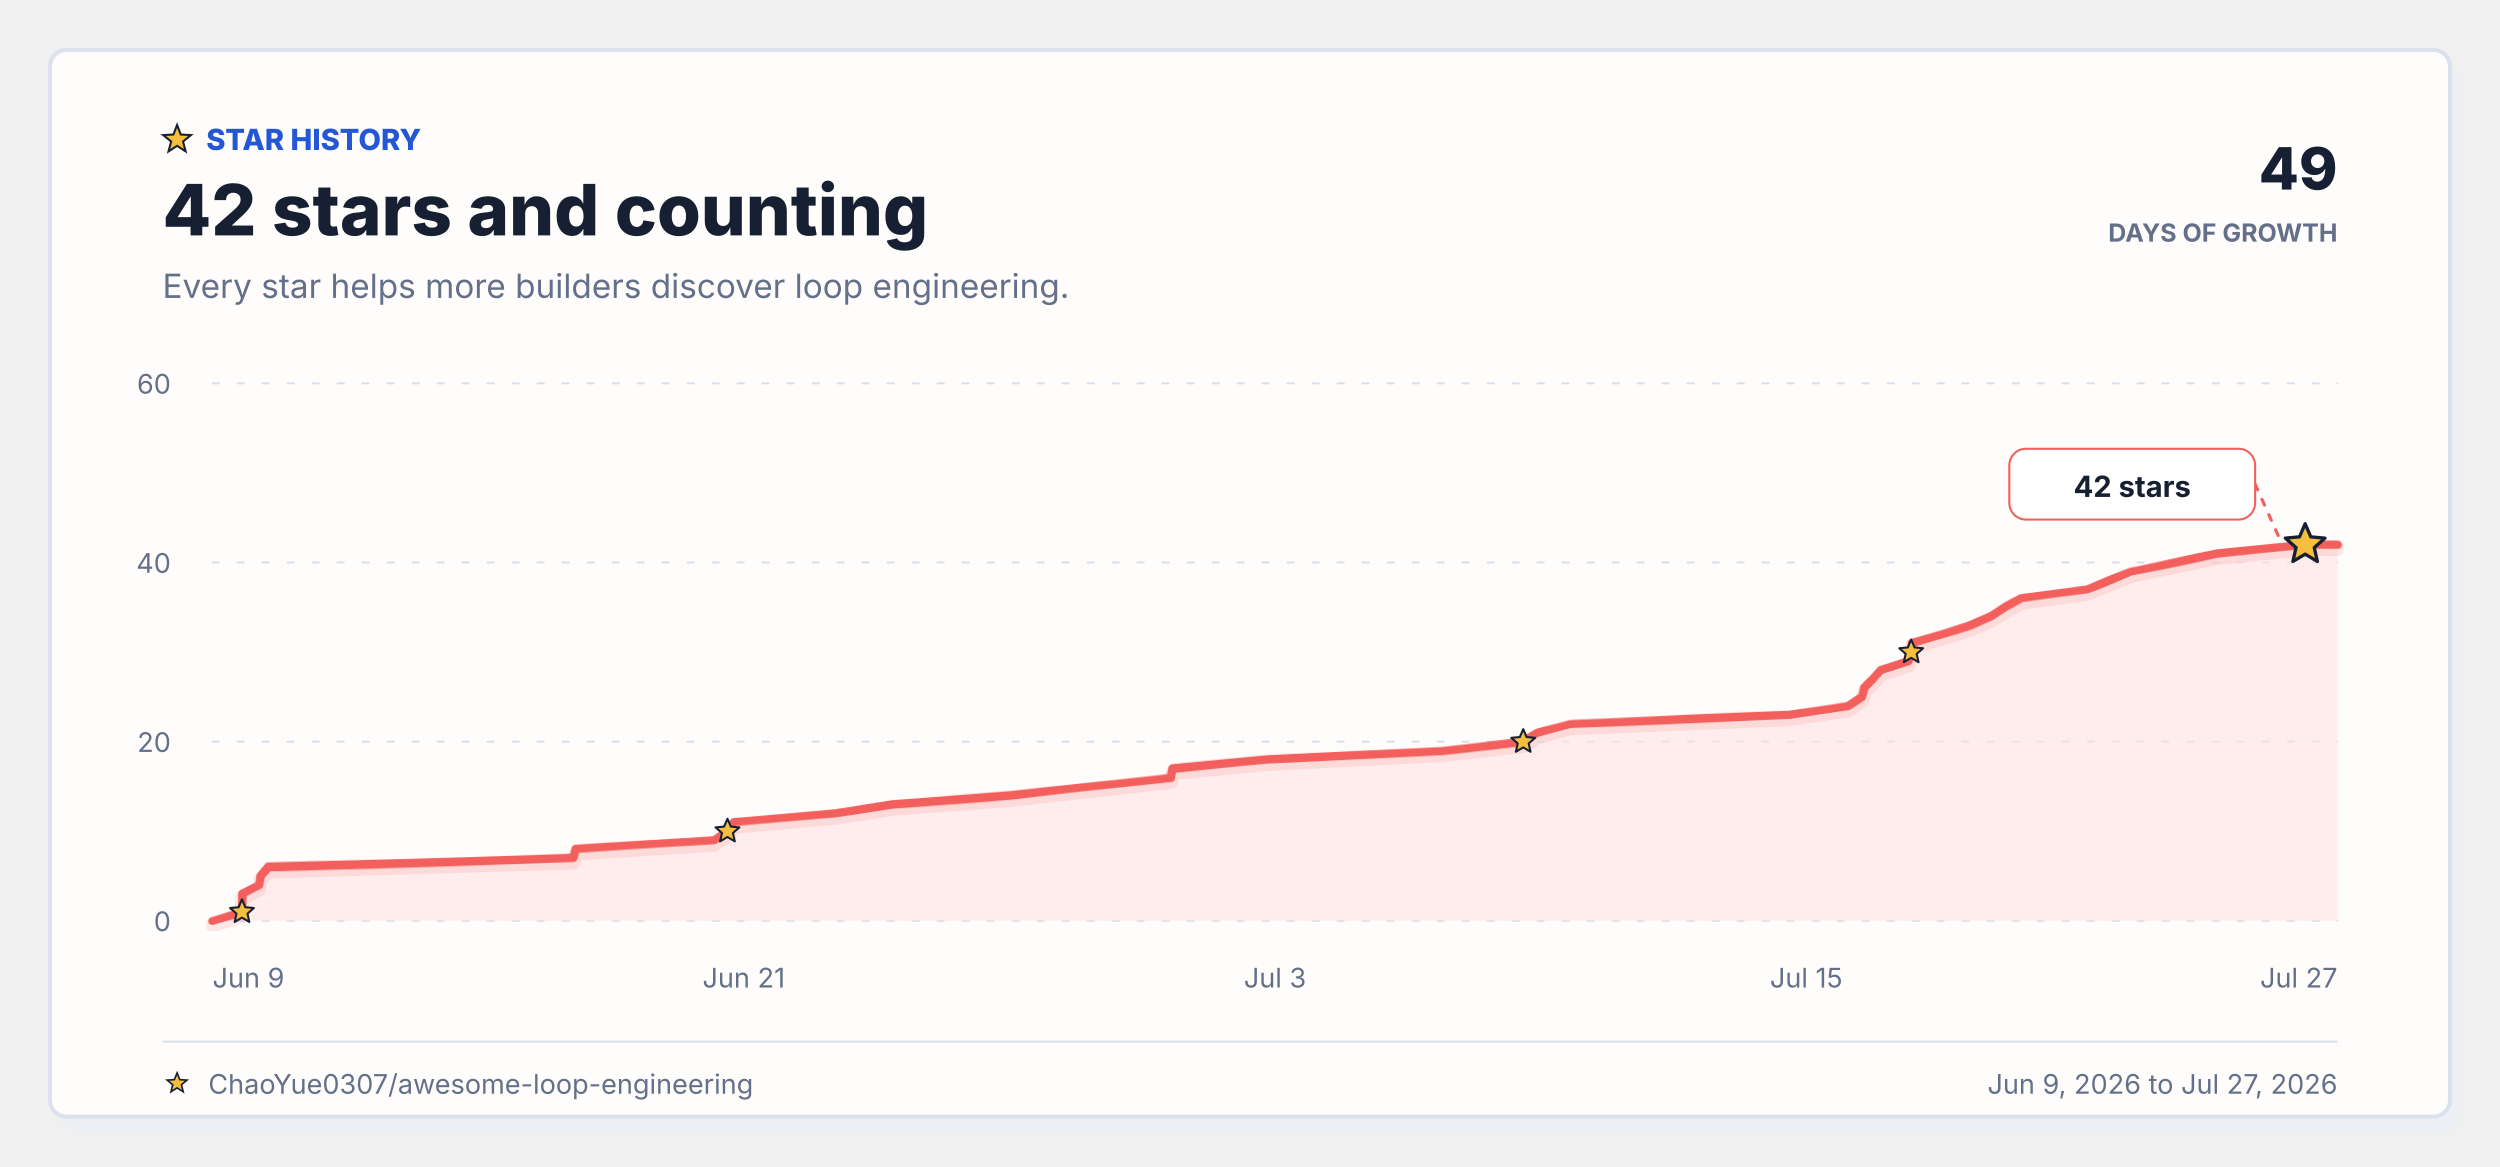
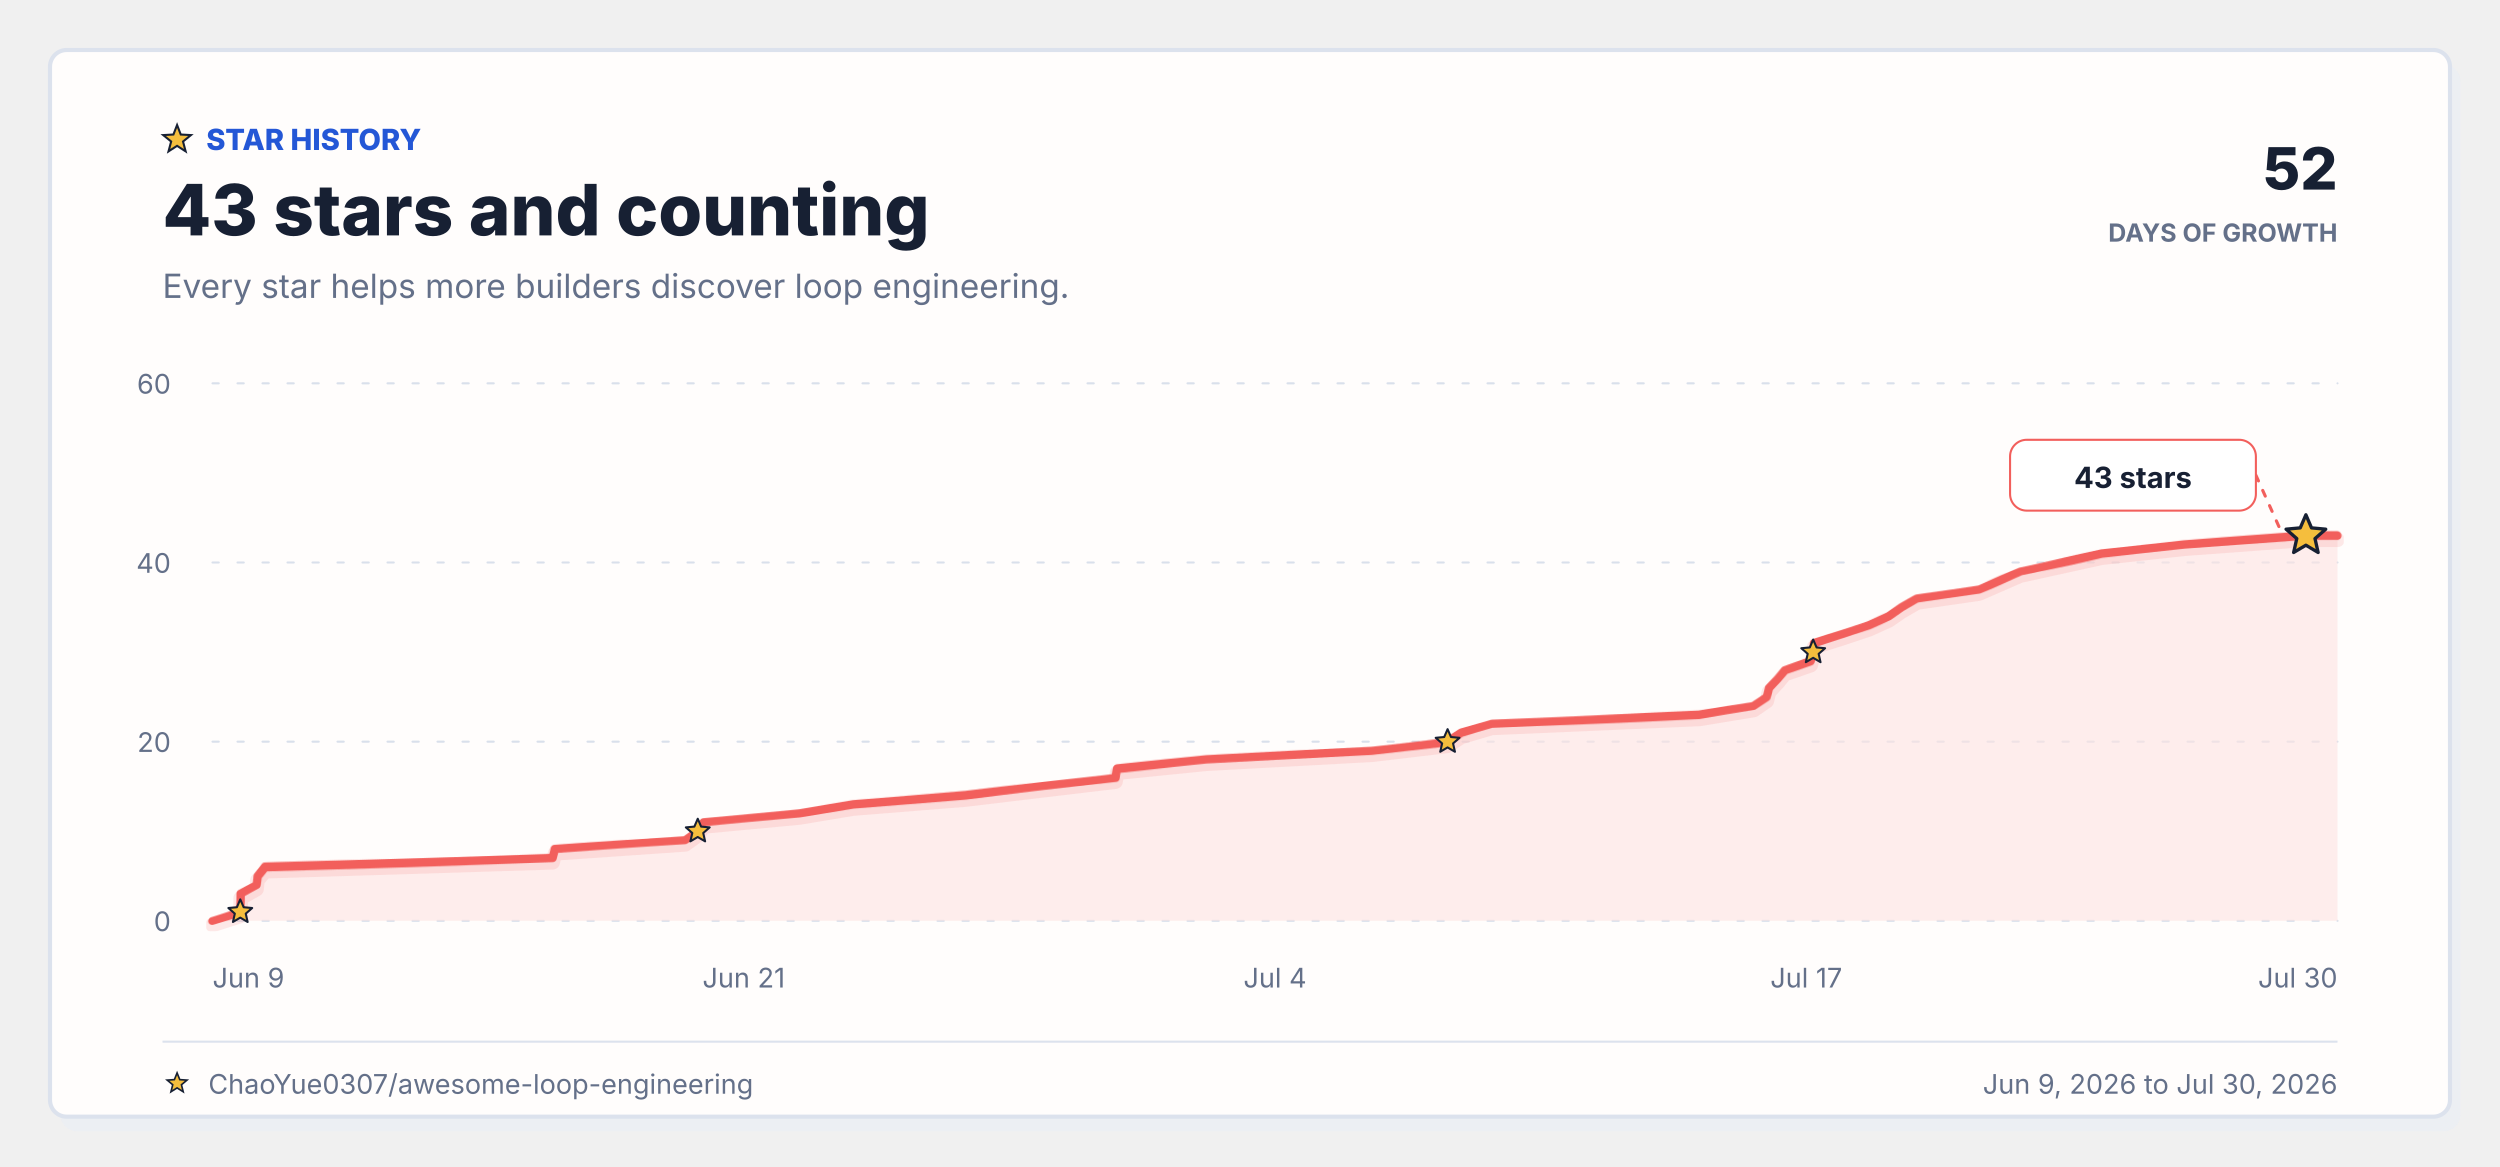
<svg xmlns="http://www.w3.org/2000/svg" width="1200" height="560" viewBox="0 0 1200 560" role="img" aria-labelledby="title desc">
  <style>
    text { font-family: ui-rounded, 'SF Pro Rounded', 'Nunito Sans', -apple-system, BlinkMacSystemFont, 'Segoe UI', sans-serif; letter-spacing: 0; }
  </style>
  <defs>
    <filter id="rough-line" x="-3%" y="-6%" width="106%" height="112%">
      <feTurbulence type="fractalNoise" baseFrequency="0.008 0.12" numOctaves="1" seed="17" result="noise" />
      <feDisplacementMap in="SourceGraphic" in2="noise" scale="1.2" xChannelSelector="R" yChannelSelector="G" />
    </filter>
    <clipPath id="plot-clip">
      <rect x="99" y="179" width="1026" height="268" />
    </clipPath>
  </defs>
  <rect x="29" y="31" width="1152" height="512" rx="8" fill="#E9EDF5" opacity="0.58" />
  <rect x="24" y="24" width="1152" height="512" rx="8" fill="#FFFDFC" stroke="#DCE2ED" stroke-width="2" />
  <path d="M 85 60 L 86.76 64.57 L 91.66 64.84 L 87.85 67.93 L 89.11 72.66 L 85 70 L 80.89 72.66 L 82.15 67.93 L 78.34 64.84 L 83.24 64.57 Z" fill="#F5BE3D" stroke="#172033" stroke-width="1" />
  <text x="99" y="72" fill="#2457D6" font-size="14" font-weight="800">STAR HISTORY</text>
-   <text x="78" y="113" fill="#172033" font-size="34" font-weight="760">42 stars and counting</text>
+   <text x="78" y="113" fill="#172033" font-size="34" font-weight="760">43 stars and counting</text>
  <text x="78" y="143" fill="#647089" font-size="16">Every star helps more builders discover loop engineering.</text>
-   <text x="1122" y="91" fill="#172033" font-size="28" font-weight="760" text-anchor="end">49</text>
+   <text x="1122" y="91" fill="#172033" font-size="28" font-weight="760" text-anchor="end">52</text>
  <text x="1122" y="116" fill="#647089" font-size="12" font-weight="750" text-anchor="end">DAYS OF GROWTH</text>
  <line x1="102" y1="442" x2="1122" y2="442" stroke="#D9E0EB" stroke-width="1" stroke-dasharray="3 9" stroke-linecap="round" />
  <text x="82" y="446.94" fill="#647089" font-size="13" text-anchor="end">0</text>
  <line x1="102" y1="356" x2="1122" y2="356" stroke="#D9E0EB" stroke-width="1" stroke-dasharray="3 9" stroke-linecap="round" />
  <text x="82" y="360.94" fill="#647089" font-size="13" text-anchor="end">20</text>
  <line x1="102" y1="270" x2="1122" y2="270" stroke="#D9E0EB" stroke-width="1" stroke-dasharray="3 9" stroke-linecap="round" />
  <text x="82" y="274.94" fill="#647089" font-size="13" text-anchor="end">40</text>
  <line x1="102" y1="184" x2="1122" y2="184" stroke="#D9E0EB" stroke-width="1" stroke-dasharray="3 9" stroke-linecap="round" />
  <text x="82" y="188.94" fill="#647089" font-size="13" text-anchor="end">60</text>
  <text x="102" y="474" fill="#647089" font-size="13" text-anchor="start">Jun 9</text>
  <text x="357" y="474" fill="#647089" font-size="13" text-anchor="middle">Jun 21</text>
-   <text x="612" y="474" fill="#647089" font-size="13" text-anchor="middle">Jul 3</text>
-   <text x="867" y="474" fill="#647089" font-size="13" text-anchor="middle">Jul 15</text>
-   <text x="1122" y="474" fill="#647089" font-size="13" text-anchor="end">Jul 27</text>
+   <text x="612" y="474" fill="#647089" font-size="13" text-anchor="middle">Jul 4</text>
+   <text x="867" y="474" fill="#647089" font-size="13" text-anchor="middle">Jul 17</text>
+   <text x="1122" y="474" fill="#647089" font-size="13" text-anchor="end">Jul 30</text>
  <g clip-path="url(#plot-clip)">
-     <path d="M 102 442 L 116.15 437.7 L 116.31 433.4 L 116.34 429.1 L 124.43 424.8 L 124.91 420.5 L 128.8 416.2 L 275.27 411.9 L 276.5 407.6 L 342.89 403.3 L 349.18 399 L 352.27 394.7 L 401.05 390.4 L 428.38 386.1 L 485.49 381.8 L 523.54 377.5 L 561.97 373.2 L 562.79 368.9 L 608.28 364.6 L 692.45 360.3 L 731.14 356 L 738.15 351.7 L 753.64 347.4 L 859.26 343.1 L 887.13 338.8 L 893.75 334.5 L 894.83 330.2 L 899.09 325.9 L 902.89 321.6 L 916.09 317.3 L 917.37 313 L 917.75 308.7 L 932.14 304.4 L 945.79 300.1 L 955.87 295.8 L 962.5 291.5 L 970.42 287.2 L 1001.95 282.9 L 1022.84 274.3 L 1064.33 265.7 L 1106.47 261.4 L 1122 261.4 V 442 H 102 Z" fill="#FDE3E1" opacity="0.6" />
-     <path d="M 102 442 L 116.15 437.7 L 116.31 433.4 L 116.34 429.1 L 124.43 424.8 L 124.91 420.5 L 128.8 416.2 L 275.27 411.9 L 276.5 407.6 L 342.89 403.3 L 349.18 399 L 352.27 394.7 L 401.05 390.4 L 428.38 386.1 L 485.49 381.8 L 523.54 377.5 L 561.97 373.2 L 562.79 368.9 L 608.28 364.6 L 692.45 360.3 L 731.14 356 L 738.15 351.7 L 753.64 347.4 L 859.26 343.1 L 887.13 338.8 L 893.75 334.5 L 894.83 330.2 L 899.09 325.9 L 902.89 321.6 L 916.09 317.3 L 917.37 313 L 917.75 308.7 L 932.14 304.4 L 945.79 300.1 L 955.87 295.8 L 962.5 291.5 L 970.42 287.2 L 1001.95 282.9 L 1022.84 274.3 L 1064.33 265.7 L 1106.47 261.4 L 1122 261.4" fill="none" stroke="#F25F5C" stroke-width="7" stroke-linejoin="round" stroke-linecap="round" opacity="0.13" transform="translate(0 2)" />
-     <path d="M 102 442 L 116.15 437.7 L 116.31 433.4 L 116.34 429.1 L 124.43 424.8 L 124.91 420.5 L 128.8 416.2 L 275.27 411.9 L 276.5 407.6 L 342.89 403.3 L 349.18 399 L 352.27 394.7 L 401.05 390.4 L 428.38 386.1 L 485.49 381.8 L 523.54 377.5 L 561.97 373.2 L 562.79 368.9 L 608.28 364.6 L 692.45 360.3 L 731.14 356 L 738.15 351.7 L 753.64 347.4 L 859.26 343.1 L 887.13 338.8 L 893.75 334.5 L 894.83 330.2 L 899.09 325.9 L 902.89 321.6 L 916.09 317.3 L 917.37 313 L 917.75 308.7 L 932.14 304.4 L 945.79 300.1 L 955.87 295.8 L 962.5 291.5 L 970.42 287.2 L 1001.95 282.9 L 1022.84 274.3 L 1064.33 265.7 L 1106.47 261.4 L 1122 261.4" fill="none" stroke="#F25F5C" stroke-width="4" stroke-linejoin="round" stroke-linecap="round" filter="url(#rough-line)" />
+     <path d="M 102 442 L 115.33 437.7 L 115.49 433.4 L 115.52 429.1 L 123.14 424.8 L 123.59 420.5 L 127.26 416.2 L 265.27 411.9 L 266.43 407.6 L 328.99 403.3 L 334.92 399 L 337.83 394.7 L 383.79 390.4 L 409.55 386.1 L 463.37 381.8 L 499.22 377.5 L 535.44 373.2 L 536.2 368.9 L 579.07 364.6 L 658.38 360.3 L 694.84 356 L 701.45 351.7 L 716.05 347.4 L 815.57 343.1 L 841.83 338.8 L 848.07 334.5 L 849.09 330.2 L 853.11 325.9 L 856.69 321.6 L 869.13 317.3 L 870.33 313 L 870.69 308.7 L 884.25 304.4 L 897.11 300.1 L 906.61 295.8 L 912.86 291.5 L 920.32 287.2 L 950.03 282.9 L 969.71 274.3 L 1008.81 265.7 L 1048.52 261.4 L 1106.83 257.1 L 1122 257.1 V 442 H 102 Z" fill="#FDE3E1" opacity="0.6" />
+     <path d="M 102 442 L 115.33 437.7 L 115.49 433.4 L 115.52 429.1 L 123.14 424.8 L 123.59 420.5 L 127.26 416.2 L 265.27 411.9 L 266.43 407.6 L 328.99 403.3 L 334.92 399 L 337.83 394.7 L 383.79 390.4 L 409.55 386.1 L 463.37 381.8 L 499.22 377.5 L 535.44 373.2 L 536.2 368.9 L 579.07 364.6 L 658.38 360.3 L 694.84 356 L 701.45 351.7 L 716.05 347.4 L 815.57 343.1 L 841.83 338.8 L 848.07 334.5 L 849.09 330.2 L 853.11 325.9 L 856.69 321.6 L 869.13 317.3 L 870.33 313 L 870.69 308.7 L 884.25 304.4 L 897.11 300.1 L 906.61 295.8 L 912.86 291.5 L 920.32 287.2 L 950.03 282.9 L 969.71 274.3 L 1008.81 265.7 L 1048.52 261.4 L 1106.83 257.1 L 1122 257.1" fill="none" stroke="#F25F5C" stroke-width="7" stroke-linejoin="round" stroke-linecap="round" opacity="0.13" transform="translate(0 2)" />
+     <path d="M 102 442 L 115.33 437.7 L 115.49 433.4 L 115.52 429.1 L 123.14 424.8 L 123.59 420.5 L 127.26 416.2 L 265.27 411.9 L 266.43 407.6 L 328.99 403.3 L 334.92 399 L 337.83 394.7 L 383.79 390.4 L 409.55 386.1 L 463.37 381.8 L 499.22 377.5 L 535.44 373.2 L 536.2 368.9 L 579.07 364.6 L 658.38 360.3 L 694.84 356 L 701.45 351.7 L 716.05 347.4 L 815.57 343.1 L 841.83 338.8 L 848.07 334.5 L 849.09 330.2 L 853.11 325.9 L 856.69 321.6 L 869.13 317.3 L 870.33 313 L 870.69 308.7 L 884.25 304.4 L 897.11 300.1 L 906.61 295.8 L 912.86 291.5 L 920.32 287.2 L 950.03 282.9 L 969.71 274.3 L 1008.81 265.7 L 1048.52 261.4 L 1106.83 257.1 L 1122 257.1" fill="none" stroke="#F25F5C" stroke-width="4" stroke-linejoin="round" stroke-linecap="round" filter="url(#rough-line)" />
  </g>
-   <path d="M 116.15 431.7 L 117.77 435.47 L 121.86 435.85 L 118.78 438.55 L 119.68 442.55 L 116.15 440.46 L 112.62 442.55 L 113.53 438.55 L 110.44 435.85 L 114.53 435.47 Z" fill="#F5BE3D" stroke="#172033" stroke-width="1" stroke-linejoin="round" />
-   <path d="M 349.18 393 L 350.8 396.77 L 354.89 397.15 L 351.81 399.85 L 352.71 403.85 L 349.18 401.76 L 345.65 403.85 L 346.56 399.85 L 343.47 397.15 L 347.56 396.77 Z" fill="#F5BE3D" stroke="#172033" stroke-width="1" stroke-linejoin="round" />
-   <path d="M 731.14 350 L 732.76 353.77 L 736.85 354.15 L 733.76 356.85 L 734.67 360.85 L 731.14 358.76 L 727.61 360.85 L 728.51 356.85 L 725.43 354.15 L 729.52 353.77 Z" fill="#F5BE3D" stroke="#172033" stroke-width="1" stroke-linejoin="round" />
-   <path d="M 917.37 307 L 918.99 310.77 L 923.07 311.15 L 919.99 313.85 L 920.9 317.85 L 917.37 315.76 L 913.84 317.85 L 914.74 313.85 L 911.66 311.15 L 915.75 310.77 Z" fill="#F5BE3D" stroke="#172033" stroke-width="1" stroke-linejoin="round" />
-   <path d="M 1106.47 251.4 L 1109.17 257.68 L 1115.98 258.31 L 1110.85 262.82 L 1112.35 269.49 L 1106.47 266 L 1100.59 269.49 L 1102.1 262.82 L 1096.96 258.31 L 1103.77 257.68 Z" fill="#F5BE3D" stroke="#172033" stroke-width="1.6" stroke-linejoin="round" />
-   <path d="M 1082.47 232.4 L 1095.47 261.4" fill="none" stroke="#F25F5C" stroke-width="1.5" stroke-dasharray="3 5" stroke-linecap="round" />
-   <rect x="964.47" y="215.4" width="118" height="34" rx="8" fill="#FFFFFF" stroke="#F25F5C" />
-   <text x="1023.47" y="238.52" fill="#172033" font-size="14" font-weight="700" text-anchor="middle">42 stars</text>
+   <path d="M 115.33 431.7 L 116.96 435.47 L 121.04 435.85 L 117.96 438.55 L 118.86 442.55 L 115.33 440.46 L 111.81 442.55 L 112.71 438.55 L 109.63 435.85 L 113.71 435.47 Z" fill="#F5BE3D" stroke="#172033" stroke-width="1" stroke-linejoin="round" />
+   <path d="M 334.92 393 L 336.54 396.77 L 340.63 397.15 L 337.55 399.85 L 338.45 403.85 L 334.92 401.76 L 331.39 403.85 L 332.3 399.85 L 329.21 397.15 L 333.3 396.77 Z" fill="#F5BE3D" stroke="#172033" stroke-width="1" stroke-linejoin="round" />
+   <path d="M 694.84 350 L 696.47 353.77 L 700.55 354.15 L 697.47 356.85 L 698.37 360.85 L 694.84 358.76 L 691.32 360.85 L 692.22 356.85 L 689.14 354.15 L 693.22 353.77 Z" fill="#F5BE3D" stroke="#172033" stroke-width="1" stroke-linejoin="round" />
+   <path d="M 870.33 307 L 871.95 310.77 L 876.03 311.15 L 872.95 313.85 L 873.85 317.85 L 870.33 315.76 L 866.8 317.85 L 867.7 313.85 L 864.62 311.15 L 868.71 310.77 Z" fill="#F5BE3D" stroke="#172033" stroke-width="1" stroke-linejoin="round" />
+   <path d="M 1106.83 247.1 L 1109.53 253.38 L 1116.34 254.01 L 1111.2 258.52 L 1112.7 265.19 L 1106.83 261.7 L 1100.95 265.19 L 1102.45 258.52 L 1097.32 254.01 L 1104.12 253.38 Z" fill="#F5BE3D" stroke="#172033" stroke-width="1.6" stroke-linejoin="round" />
+   <path d="M 1082.83 228.1 L 1095.83 257.1" fill="none" stroke="#F25F5C" stroke-width="1.5" stroke-dasharray="3 5" stroke-linecap="round" />
+   <rect x="964.83" y="211.1" width="118" height="34" rx="8" fill="#FFFFFF" stroke="#F25F5C" />
+   <text x="1023.83" y="234.22" fill="#172033" font-size="14" font-weight="700" text-anchor="middle">43 stars</text>
  <line x1="78" y1="500" x2="1122" y2="500" stroke="#DCE2ED" />
  <path d="M 85 515 L 86.29 518.22 L 89.76 518.45 L 87.09 520.68 L 87.94 524.05 L 85 522.2 L 82.06 524.05 L 82.91 520.68 L 80.24 518.45 L 83.71 518.22 Z" fill="#F5BE3D" stroke="#172033" stroke-width="0.8" />
  <text x="100" y="525" fill="#647089" font-size="13">ChaoYue0307/awesome-loop-engineering</text>
-   <text x="1122" y="525" fill="#647089" font-size="13" text-anchor="end">Jun 9, 2026 to Jul 27, 2026</text>
+   <text x="1122" y="525" fill="#647089" font-size="13" text-anchor="end">Jun 9, 2026 to Jul 30, 2026</text>
</svg>
